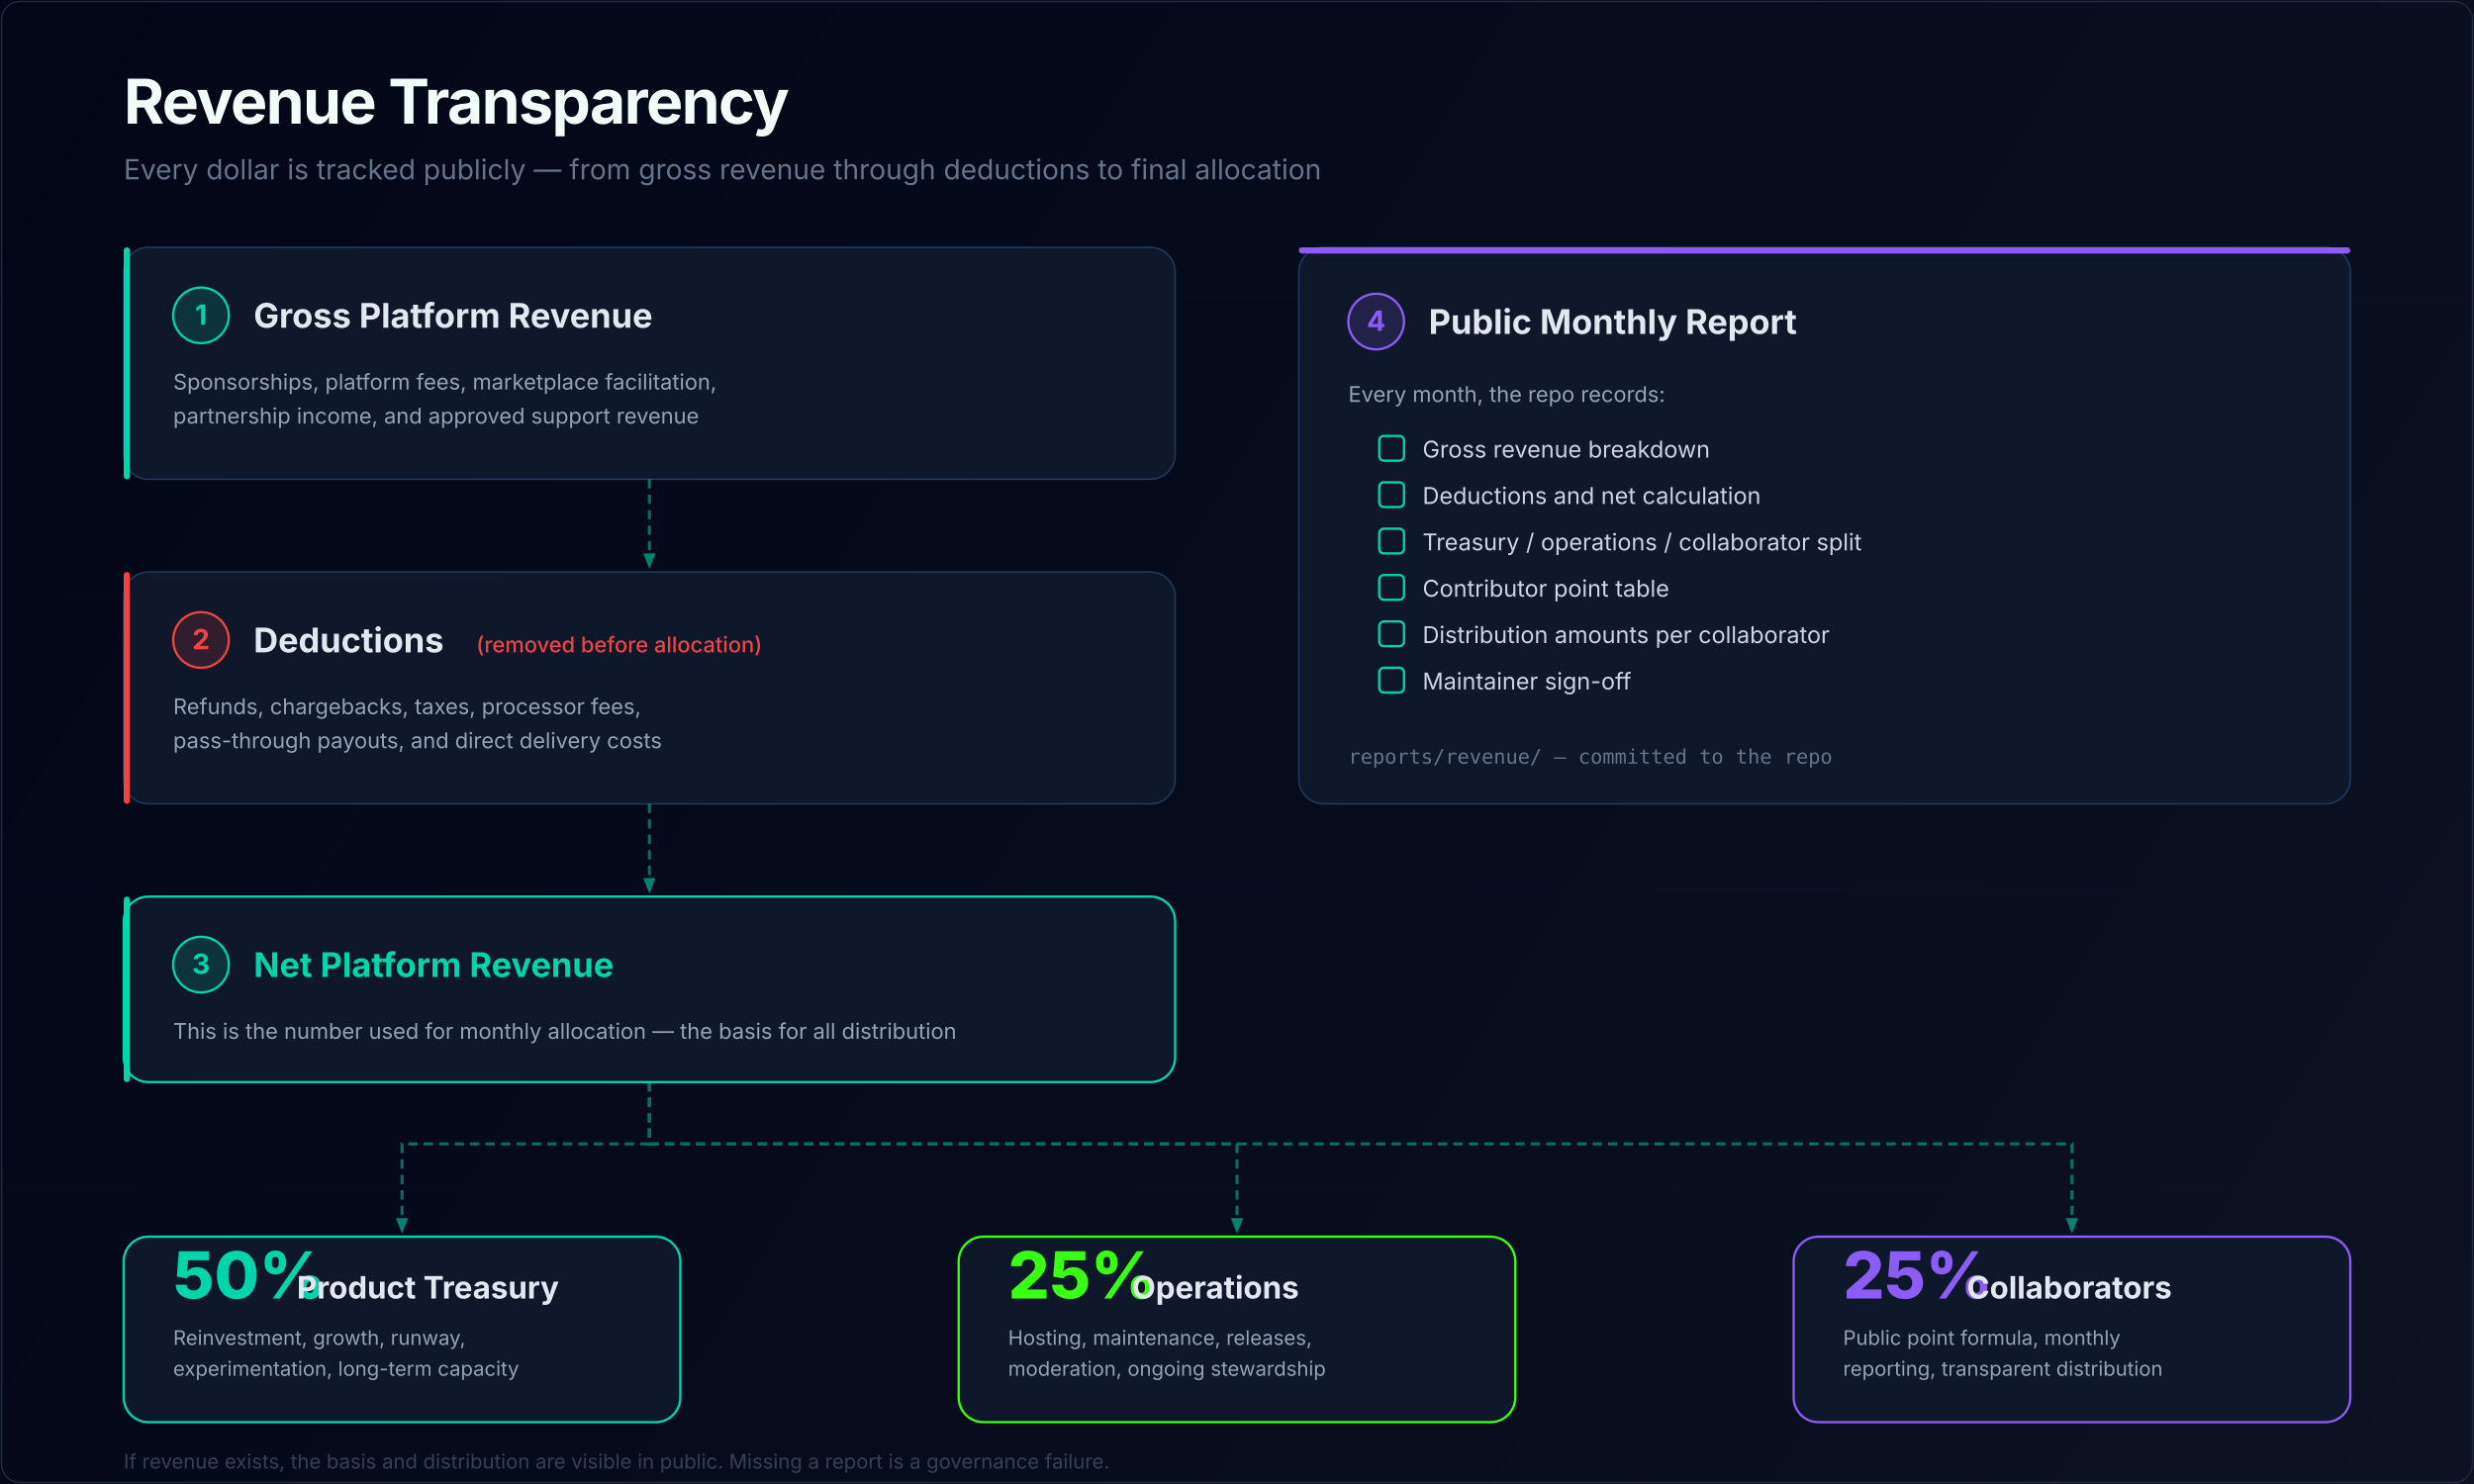
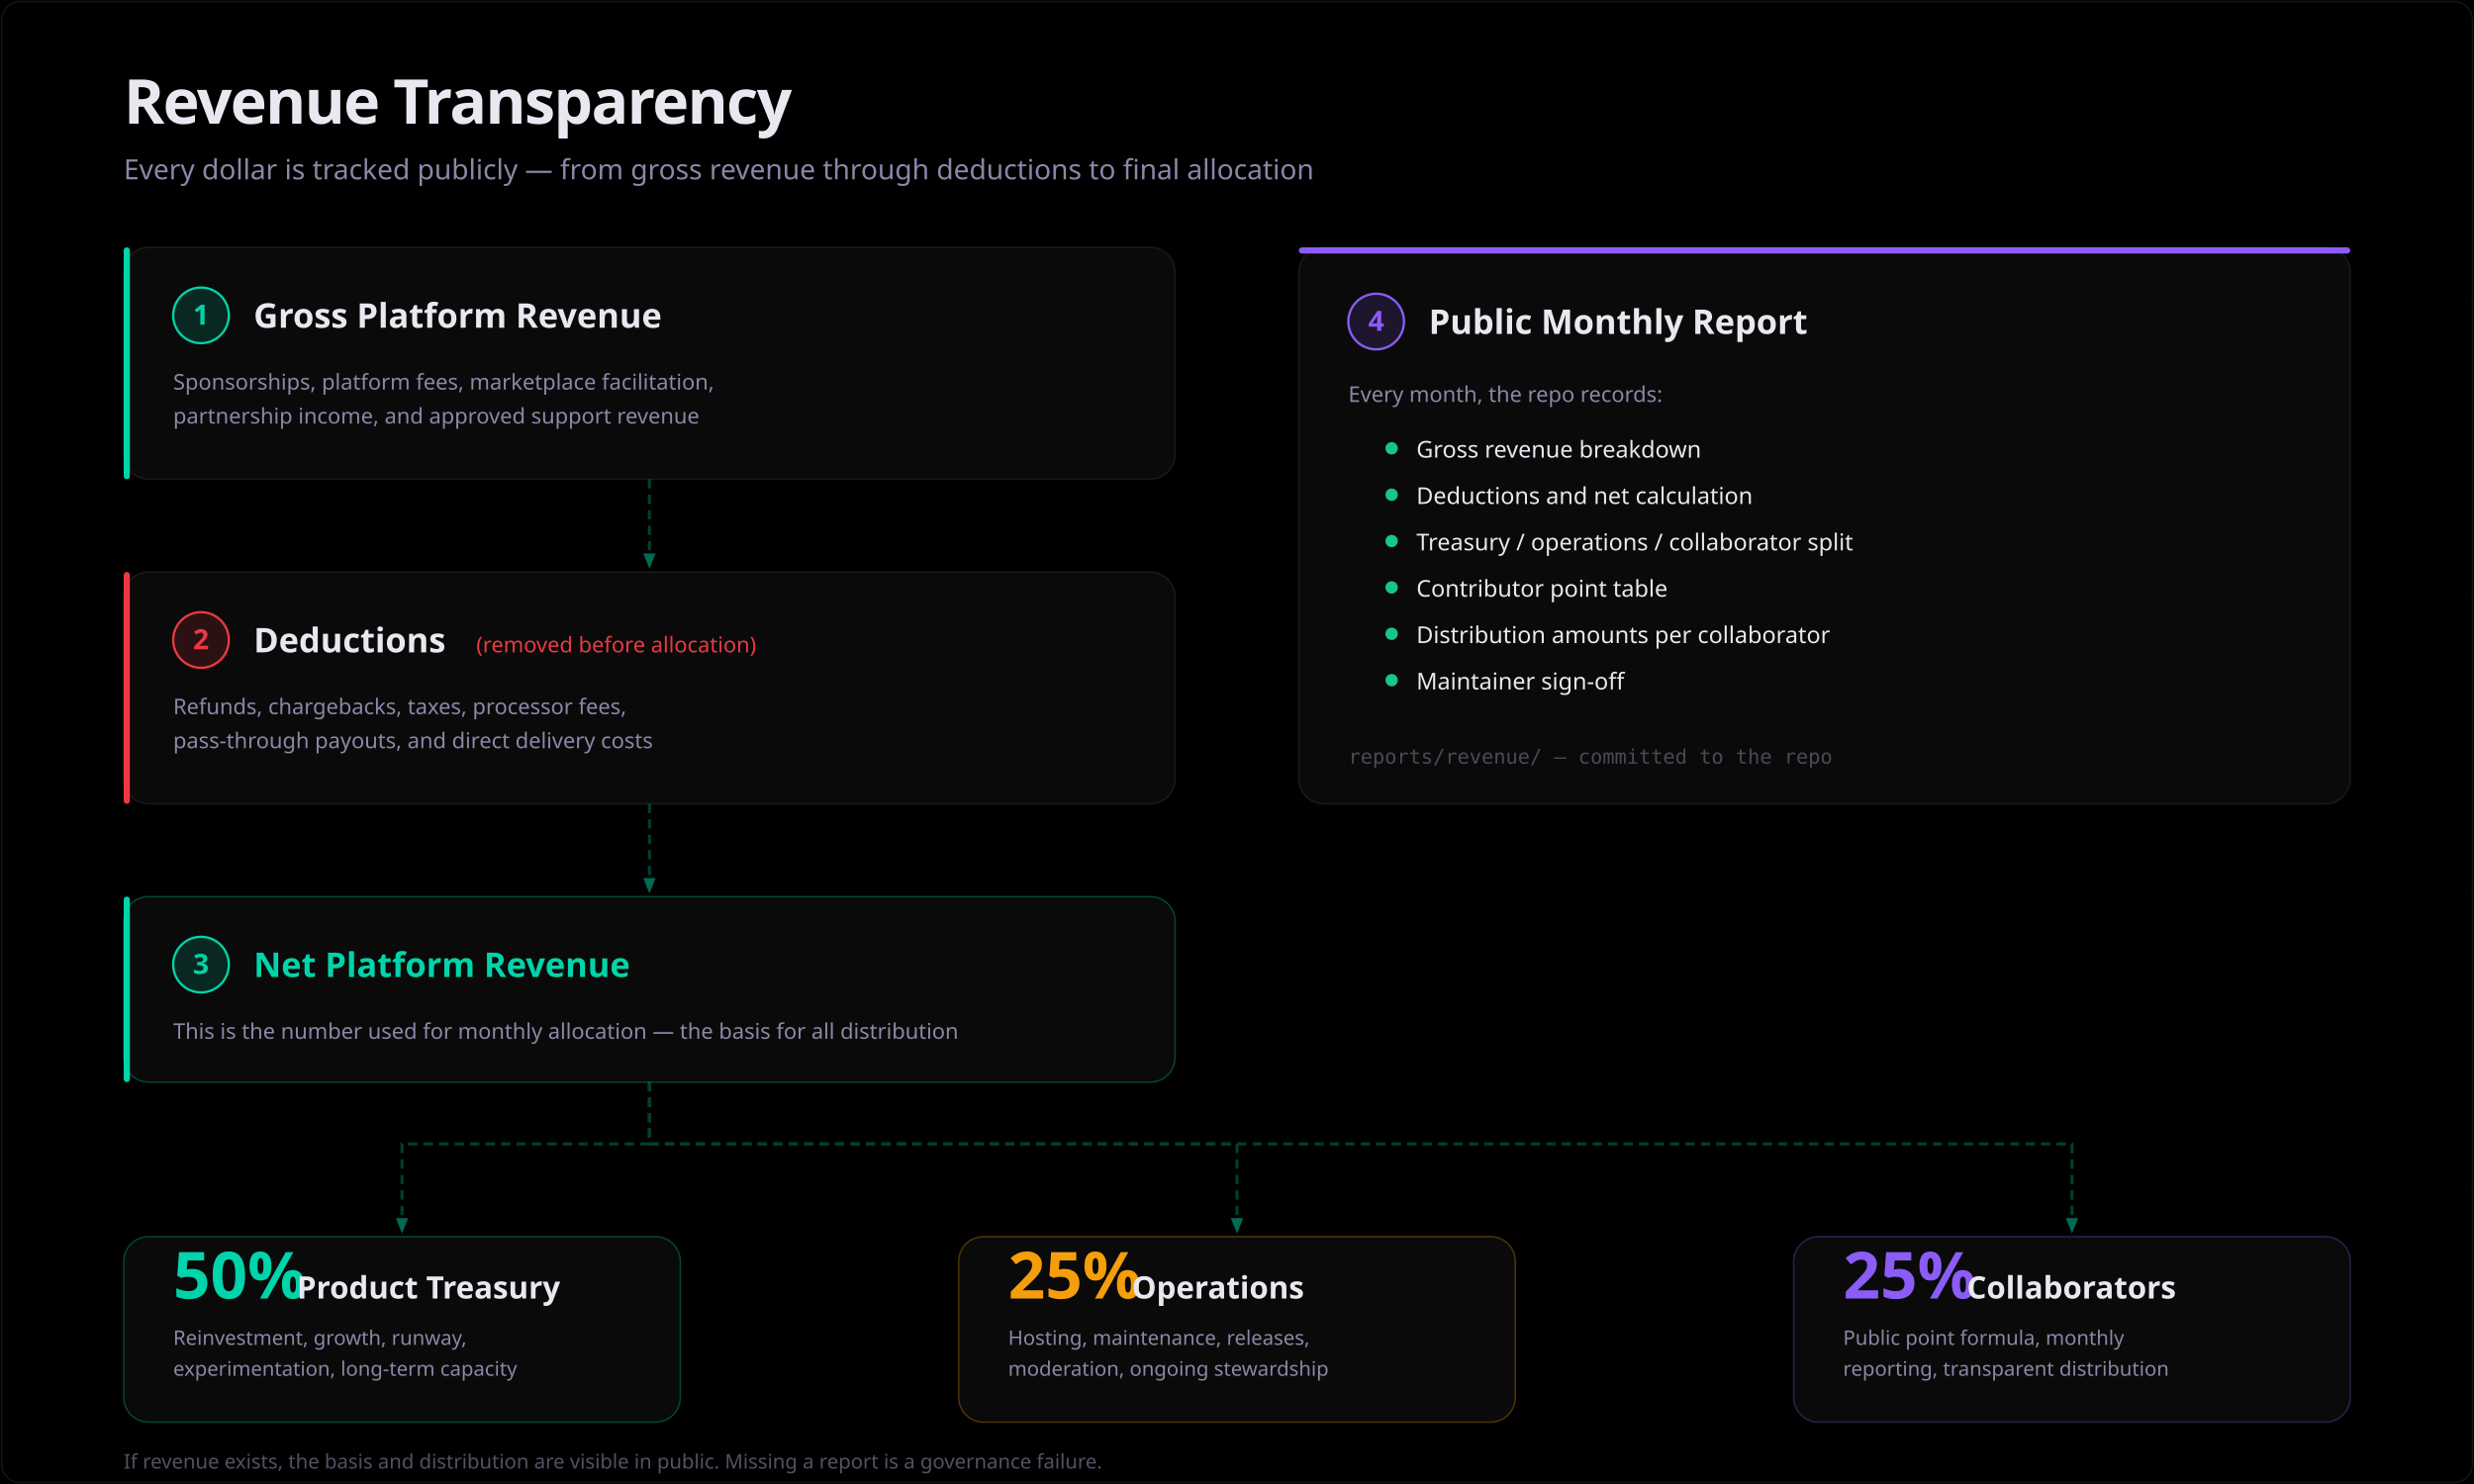
<svg xmlns="http://www.w3.org/2000/svg" width="1600" height="960" viewBox="0 0 1600 960" fill="none">
-   <defs>
-     <linearGradient id="bg" x1="0" y1="0" x2="1600" y2="960" gradientUnits="userSpaceOnUse">
-       <stop offset="0%" stop-color="#020617" />
-       <stop offset="100%" stop-color="#0C1222" />
-     </linearGradient>
-   </defs>
-   <rect width="1600" height="960" fill="url(#bg)" />
-   <g opacity="0.03" stroke="#00D4AA" stroke-width="0.5">
+   <rect width="1600" height="960" fill="#000000" />
+   <g opacity="0.04" stroke="#00d4aa" stroke-width="0.5">
    <line x1="0" y1="192" x2="1600" y2="192" />
    <line x1="0" y1="384" x2="1600" y2="384" />
    <line x1="0" y1="576" x2="1600" y2="576" />
    <line x1="0" y1="768" x2="1600" y2="768" />
  </g>
-   <text x="80" y="80" fill="#F0FDF9" font-family="'Inter', 'Segoe UI', system-ui, sans-serif" font-size="40" font-weight="700" letter-spacing="-1">Revenue Transparency</text>
-   <text x="80" y="116" fill="#64748B" font-family="'Inter', sans-serif" font-size="18">Every dollar is tracked publicly — from gross revenue through deductions to final allocation</text>
+   <text x="80" y="80" fill="#e8e8f0" font-family="system-ui, sans-serif" font-size="40" font-weight="700" letter-spacing="-1">Revenue Transparency</text>
+   <text x="80" y="116" fill="#8888a8" font-family="system-ui, sans-serif" font-size="18">Every dollar is tracked publicly — from gross revenue through deductions to final allocation</text>
+   <rect x="80" y="160" width="680" height="150" rx="16" fill="#0a0a0a" stroke="#ffffff" stroke-opacity="0.08" stroke-width="1" />
+   <rect x="80" y="160" width="4" height="150" rx="2" fill="#00d4aa" />
+   <rect x="112" y="186" width="36" height="36" rx="18" fill="#00d4aa" fill-opacity="0.15" stroke="#00d4aa" stroke-width="1.5" />
+   <text x="130" y="210" fill="#00d4aa" font-family="system-ui, sans-serif" font-size="18" font-weight="700" text-anchor="middle">1</text>
+   <text x="164" y="212" fill="#e8e8f0" font-family="system-ui, sans-serif" font-size="22" font-weight="700">Gross Platform Revenue</text>
+   <text fill="#8888a8" font-family="system-ui, sans-serif" font-size="14">
+     <tspan x="112" y="252">Sponsorships, platform fees, marketplace facilitation,</tspan>
+     <tspan x="112" y="274">partnership income, and approved support revenue</tspan>
+   </text>
  <g>
-     <rect x="80" y="160" width="680" height="150" rx="16" fill="#0F172A" stroke="#1E3A5F" stroke-width="1" />
-     <rect x="80" y="160" width="4" height="150" rx="2" fill="#00D4AA" />
-     <rect x="112" y="186" width="36" height="36" rx="18" fill="#00D4AA" fill-opacity="0.15" stroke="#00D4AA" stroke-width="1.5" />
-     <text x="130" y="210" fill="#00D4AA" font-family="'Inter', sans-serif" font-size="18" font-weight="700" text-anchor="middle">1</text>
-     <text x="164" y="212" fill="#E2E8F0" font-family="'Inter', sans-serif" font-size="22" font-weight="700">Gross Platform Revenue</text>
-     <text fill="#94A3B8" font-family="'Inter', sans-serif" font-size="14">
-       <tspan x="112" y="252">Sponsorships, platform fees, marketplace facilitation,</tspan>
-       <tspan x="112" y="274">partnership income, and approved support revenue</tspan>
-     </text>
+     <line x1="420" y1="310" x2="420" y2="360" stroke="#00d4aa" stroke-width="2" stroke-dasharray="6 4" opacity="0.3" />
+     <polygon points="416,358 420,368 424,358" fill="#00d4aa" opacity="0.5" />
  </g>
+   <rect x="80" y="370" width="680" height="150" rx="16" fill="#0a0a0a" stroke="#ffffff" stroke-opacity="0.08" stroke-width="1" />
+   <rect x="80" y="370" width="4" height="150" rx="2" fill="#ea3943" />
+   <rect x="112" y="396" width="36" height="36" rx="18" fill="#ea3943" fill-opacity="0.15" stroke="#ea3943" stroke-width="1.5" />
+   <text x="130" y="420" fill="#ea3943" font-family="system-ui, sans-serif" font-size="18" font-weight="700" text-anchor="middle">2</text>
+   <text x="164" y="422" fill="#e8e8f0" font-family="system-ui, sans-serif" font-size="22" font-weight="700">Deductions</text>
+   <text x="308" y="422" fill="#ea3943" font-family="system-ui, sans-serif" font-size="14" font-weight="500">(removed before allocation)</text>
+   <text fill="#8888a8" font-family="system-ui, sans-serif" font-size="14">
+     <tspan x="112" y="462">Refunds, chargebacks, taxes, processor fees,</tspan>
+     <tspan x="112" y="484">pass-through payouts, and direct delivery costs</tspan>
+   </text>
  <g>
-     <line x1="420" y1="310" x2="420" y2="360" stroke="#00D4AA" stroke-width="2" stroke-dasharray="6 4" opacity="0.5" />
-     <polygon points="416,358 420,368 424,358" fill="#00D4AA" opacity="0.6" />
+     <line x1="420" y1="520" x2="420" y2="570" stroke="#00d4aa" stroke-width="2" stroke-dasharray="6 4" opacity="0.3" />
+     <polygon points="416,568 420,578 424,568" fill="#00d4aa" opacity="0.5" />
  </g>
-   <g>
-     <rect x="80" y="370" width="680" height="150" rx="16" fill="#0F172A" stroke="#1E3A5F" stroke-width="1" />
-     <rect x="80" y="370" width="4" height="150" rx="2" fill="#EF4444" />
-     <rect x="112" y="396" width="36" height="36" rx="18" fill="#EF4444" fill-opacity="0.15" stroke="#EF4444" stroke-width="1.5" />
-     <text x="130" y="420" fill="#EF4444" font-family="'Inter', sans-serif" font-size="18" font-weight="700" text-anchor="middle">2</text>
-     <text x="164" y="422" fill="#E2E8F0" font-family="'Inter', sans-serif" font-size="22" font-weight="700">Deductions</text>
-     <text x="308" y="422" fill="#EF4444" font-family="'Inter', sans-serif" font-size="14" font-weight="500">(removed before allocation)</text>
-     <text fill="#94A3B8" font-family="'Inter', sans-serif" font-size="14">
-       <tspan x="112" y="462">Refunds, chargebacks, taxes, processor fees,</tspan>
-       <tspan x="112" y="484">pass-through payouts, and direct delivery costs</tspan>
-     </text>
-   </g>
-   <g>
-     <line x1="420" y1="520" x2="420" y2="570" stroke="#00D4AA" stroke-width="2" stroke-dasharray="6 4" opacity="0.5" />
-     <polygon points="416,568 420,578 424,568" fill="#00D4AA" opacity="0.6" />
-   </g>
-   <g>
-     <rect x="80" y="580" width="680" height="120" rx="16" fill="#0F172A" stroke="#00D4AA" stroke-width="1.5" />
-     <rect x="80" y="580" width="4" height="120" rx="2" fill="#00D4AA" />
-     <rect x="112" y="606" width="36" height="36" rx="18" fill="#00D4AA" fill-opacity="0.15" stroke="#00D4AA" stroke-width="1.5" />
-     <text x="130" y="630" fill="#00D4AA" font-family="'Inter', sans-serif" font-size="18" font-weight="700" text-anchor="middle">3</text>
-     <text x="164" y="632" fill="#00D4AA" font-family="'Inter', sans-serif" font-size="22" font-weight="700">Net Platform Revenue</text>
-     <text fill="#94A3B8" font-family="'Inter', sans-serif" font-size="14">
-       <tspan x="112" y="672">This is the number used for monthly allocation — the basis for all distribution</tspan>
-     </text>
-   </g>
-   <g stroke="#00D4AA" stroke-width="2" stroke-dasharray="6 4" opacity="0.5">
+   <rect x="80" y="580" width="680" height="120" rx="16" fill="#0a0a0a" stroke="#00d4aa" stroke-width="1" stroke-opacity="0.3" />
+   <rect x="80" y="580" width="4" height="120" rx="2" fill="#00d4aa" />
+   <rect x="112" y="606" width="36" height="36" rx="18" fill="#00d4aa" fill-opacity="0.15" stroke="#00d4aa" stroke-width="1.5" />
+   <text x="130" y="630" fill="#00d4aa" font-family="system-ui, sans-serif" font-size="18" font-weight="700" text-anchor="middle">3</text>
+   <text x="164" y="632" fill="#00d4aa" font-family="system-ui, sans-serif" font-size="22" font-weight="700">Net Platform Revenue</text>
+   <text fill="#8888a8" font-family="system-ui, sans-serif" font-size="14">
+     <tspan x="112" y="672">This is the number used for monthly allocation — the basis for all distribution</tspan>
+   </text>
+   <g stroke="#00d4aa" stroke-width="2" stroke-dasharray="6 4" opacity="0.3">
    <path d="M420 700 L420 740 L260 740 L260 790" fill="none" />
    <path d="M420 700 L420 740 L800 740 L800 790" fill="none" />
    <path d="M420 700 L420 740 L1340 740 L1340 790" fill="none" />
  </g>
-   <g fill="#00D4AA" opacity="0.6">
+   <g fill="#00d4aa" opacity="0.5">
    <polygon points="256,788 260,798 264,788" />
    <polygon points="796,788 800,798 804,788" />
    <polygon points="1336,788 1340,798 1344,788" />
  </g>
-   <g>
-     <rect x="80" y="800" width="360" height="120" rx="16" fill="#0F172A" stroke="#00D4AA" stroke-width="1.5" />
-     <text x="112" y="840" fill="#00D4AA" font-family="'Inter', sans-serif" font-size="42" font-weight="800">50%</text>
-     <text x="192" y="840" fill="#E2E8F0" font-family="'Inter', sans-serif" font-size="20" font-weight="700">Product Treasury</text>
-     <text fill="#94A3B8" font-family="'Inter', sans-serif" font-size="13">
-       <tspan x="112" y="870">Reinvestment, growth, runway,</tspan>
-       <tspan x="112" y="890">experimentation, long-term capacity</tspan>
-     </text>
+   <rect x="80" y="800" width="360" height="120" rx="16" fill="#0a0a0a" stroke="#00d4aa" stroke-width="1" stroke-opacity="0.3" />
+   <text x="112" y="840" fill="#00d4aa" font-family="system-ui, sans-serif" font-size="42" font-weight="800">50%</text>
+   <text x="192" y="840" fill="#e8e8f0" font-family="system-ui, sans-serif" font-size="20" font-weight="700">Product Treasury</text>
+   <text fill="#8888a8" font-family="system-ui, sans-serif" font-size="13">
+     <tspan x="112" y="870">Reinvestment, growth, runway,</tspan>
+     <tspan x="112" y="890">experimentation, long-term capacity</tspan>
+   </text>
+   <rect x="620" y="800" width="360" height="120" rx="16" fill="#0a0a0a" stroke="#f59e0b" stroke-width="1" stroke-opacity="0.3" />
+   <text x="652" y="840" fill="#f59e0b" font-family="system-ui, sans-serif" font-size="42" font-weight="800">25%</text>
+   <text x="732" y="840" fill="#e8e8f0" font-family="system-ui, sans-serif" font-size="20" font-weight="700">Operations</text>
+   <text fill="#8888a8" font-family="system-ui, sans-serif" font-size="13">
+     <tspan x="652" y="870">Hosting, maintenance, releases,</tspan>
+     <tspan x="652" y="890">moderation, ongoing stewardship</tspan>
+   </text>
+   <rect x="1160" y="800" width="360" height="120" rx="16" fill="#0a0a0a" stroke="#8b5cf6" stroke-width="1" stroke-opacity="0.3" />
+   <text x="1192" y="840" fill="#8b5cf6" font-family="system-ui, sans-serif" font-size="42" font-weight="800">25%</text>
+   <text x="1272" y="840" fill="#e8e8f0" font-family="system-ui, sans-serif" font-size="20" font-weight="700">Collaborators</text>
+   <text fill="#8888a8" font-family="system-ui, sans-serif" font-size="13">
+     <tspan x="1192" y="870">Public point formula, monthly</tspan>
+     <tspan x="1192" y="890">reporting, transparent distribution</tspan>
+   </text>
+   <rect x="840" y="160" width="680" height="360" rx="16" fill="#0a0a0a" stroke="#ffffff" stroke-opacity="0.08" stroke-width="1" />
+   <rect x="840" y="160" width="680" height="4" rx="2" fill="#8b5cf6" />
+   <rect x="872" y="190" width="36" height="36" rx="18" fill="#8b5cf6" fill-opacity="0.15" stroke="#8b5cf6" stroke-width="1.5" />
+   <text x="890" y="214" fill="#8b5cf6" font-family="system-ui, sans-serif" font-size="18" font-weight="700" text-anchor="middle">4</text>
+   <text x="924" y="216" fill="#e8e8f0" font-family="system-ui, sans-serif" font-size="22" font-weight="700">Public Monthly Report</text>
+   <text fill="#8888a8" font-family="system-ui, sans-serif" font-size="14">
+     <tspan x="872" y="260">Every month, the repo records:</tspan>
+   </text>
+   <g font-family="system-ui, sans-serif" font-size="15">
+     <circle cx="900" cy="290" r="4" fill="#16c784" />
+     <text x="916" y="296" fill="#e8e8f0">Gross revenue breakdown</text>
+     <circle cx="900" cy="320" r="4" fill="#16c784" />
+     <text x="916" y="326" fill="#e8e8f0">Deductions and net calculation</text>
+     <circle cx="900" cy="350" r="4" fill="#16c784" />
+     <text x="916" y="356" fill="#e8e8f0">Treasury / operations / collaborator split</text>
+     <circle cx="900" cy="380" r="4" fill="#16c784" />
+     <text x="916" y="386" fill="#e8e8f0">Contributor point table</text>
+     <circle cx="900" cy="410" r="4" fill="#16c784" />
+     <text x="916" y="416" fill="#e8e8f0">Distribution amounts per collaborator</text>
+     <circle cx="900" cy="440" r="4" fill="#16c784" />
+     <text x="916" y="446" fill="#e8e8f0">Maintainer sign-off</text>
  </g>
-   <g>
-     <rect x="620" y="800" width="360" height="120" rx="16" fill="#0F172A" stroke="#39FF14" stroke-width="1.5" />
-     <text x="652" y="840" fill="#39FF14" font-family="'Inter', sans-serif" font-size="42" font-weight="800">25%</text>
-     <text x="732" y="840" fill="#E2E8F0" font-family="'Inter', sans-serif" font-size="20" font-weight="700">Operations</text>
-     <text fill="#94A3B8" font-family="'Inter', sans-serif" font-size="13">
-       <tspan x="652" y="870">Hosting, maintenance, releases,</tspan>
-       <tspan x="652" y="890">moderation, ongoing stewardship</tspan>
-     </text>
-   </g>
-   <g>
-     <rect x="1160" y="800" width="360" height="120" rx="16" fill="#0F172A" stroke="#8B5CF6" stroke-width="1.5" />
-     <text x="1192" y="840" fill="#8B5CF6" font-family="'Inter', sans-serif" font-size="42" font-weight="800">25%</text>
-     <text x="1272" y="840" fill="#E2E8F0" font-family="'Inter', sans-serif" font-size="20" font-weight="700">Collaborators</text>
-     <text fill="#94A3B8" font-family="'Inter', sans-serif" font-size="13">
-       <tspan x="1192" y="870">Public point formula, monthly</tspan>
-       <tspan x="1192" y="890">reporting, transparent distribution</tspan>
-     </text>
-   </g>
-   <g>
-     <rect x="840" y="160" width="680" height="360" rx="16" fill="#0F172A" stroke="#1E3A5F" stroke-width="1" />
-     <rect x="840" y="160" width="680" height="4" rx="2" fill="#8B5CF6" />
-     <rect x="872" y="190" width="36" height="36" rx="18" fill="#8B5CF6" fill-opacity="0.15" stroke="#8B5CF6" stroke-width="1.5" />
-     <text x="890" y="214" fill="#8B5CF6" font-family="'Inter', sans-serif" font-size="18" font-weight="700" text-anchor="middle">4</text>
-     <text x="924" y="216" fill="#E2E8F0" font-family="'Inter', sans-serif" font-size="22" font-weight="700">Public Monthly Report</text>
-     <text fill="#94A3B8" font-family="'Inter', sans-serif" font-size="14">
-       <tspan x="872" y="260">Every month, the repo records:</tspan>
-     </text>
-     <g font-family="'Inter', sans-serif" font-size="15">
-       <rect x="892" y="282" width="16" height="16" rx="3" fill="none" stroke="#00D4AA" stroke-width="1.5" />
-       <text x="920" y="296" fill="#CBD5E1">Gross revenue breakdown</text>
-       <rect x="892" y="312" width="16" height="16" rx="3" fill="none" stroke="#00D4AA" stroke-width="1.5" />
-       <text x="920" y="326" fill="#CBD5E1">Deductions and net calculation</text>
-       <rect x="892" y="342" width="16" height="16" rx="3" fill="none" stroke="#00D4AA" stroke-width="1.5" />
-       <text x="920" y="356" fill="#CBD5E1">Treasury / operations / collaborator split</text>
-       <rect x="892" y="372" width="16" height="16" rx="3" fill="none" stroke="#00D4AA" stroke-width="1.5" />
-       <text x="920" y="386" fill="#CBD5E1">Contributor point table</text>
-       <rect x="892" y="402" width="16" height="16" rx="3" fill="none" stroke="#00D4AA" stroke-width="1.5" />
-       <text x="920" y="416" fill="#CBD5E1">Distribution amounts per collaborator</text>
-       <rect x="892" y="432" width="16" height="16" rx="3" fill="none" stroke="#00D4AA" stroke-width="1.5" />
-       <text x="920" y="446" fill="#CBD5E1">Maintainer sign-off</text>
-     </g>
-     <text x="872" y="494" fill="#64748B" font-family="'SF Mono', monospace" font-size="13">reports/revenue/ — committed to the repo</text>
-   </g>
-   <text x="80" y="950" fill="#334155" font-family="'Inter', sans-serif" font-size="13">If revenue exists, the basis and distribution are visible in public. Missing a report is a governance failure.</text>
-   <rect x="1" y="1" width="1598" height="958" rx="12" stroke="#1E293B" stroke-width="1" fill="none" />
+   <text x="872" y="494" fill="#8888a8" font-family="monospace" font-size="13" opacity="0.5">reports/revenue/ — committed to the repo</text>
+   <text x="80" y="950" fill="#8888a8" font-family="system-ui, sans-serif" font-size="13" opacity="0.6">If revenue exists, the basis and distribution are visible in public. Missing a report is a governance failure.</text>
+   <rect x="1" y="1" width="1598" height="958" rx="12" stroke="#ffffff" stroke-opacity="0.08" stroke-width="1" fill="none" />
</svg>
